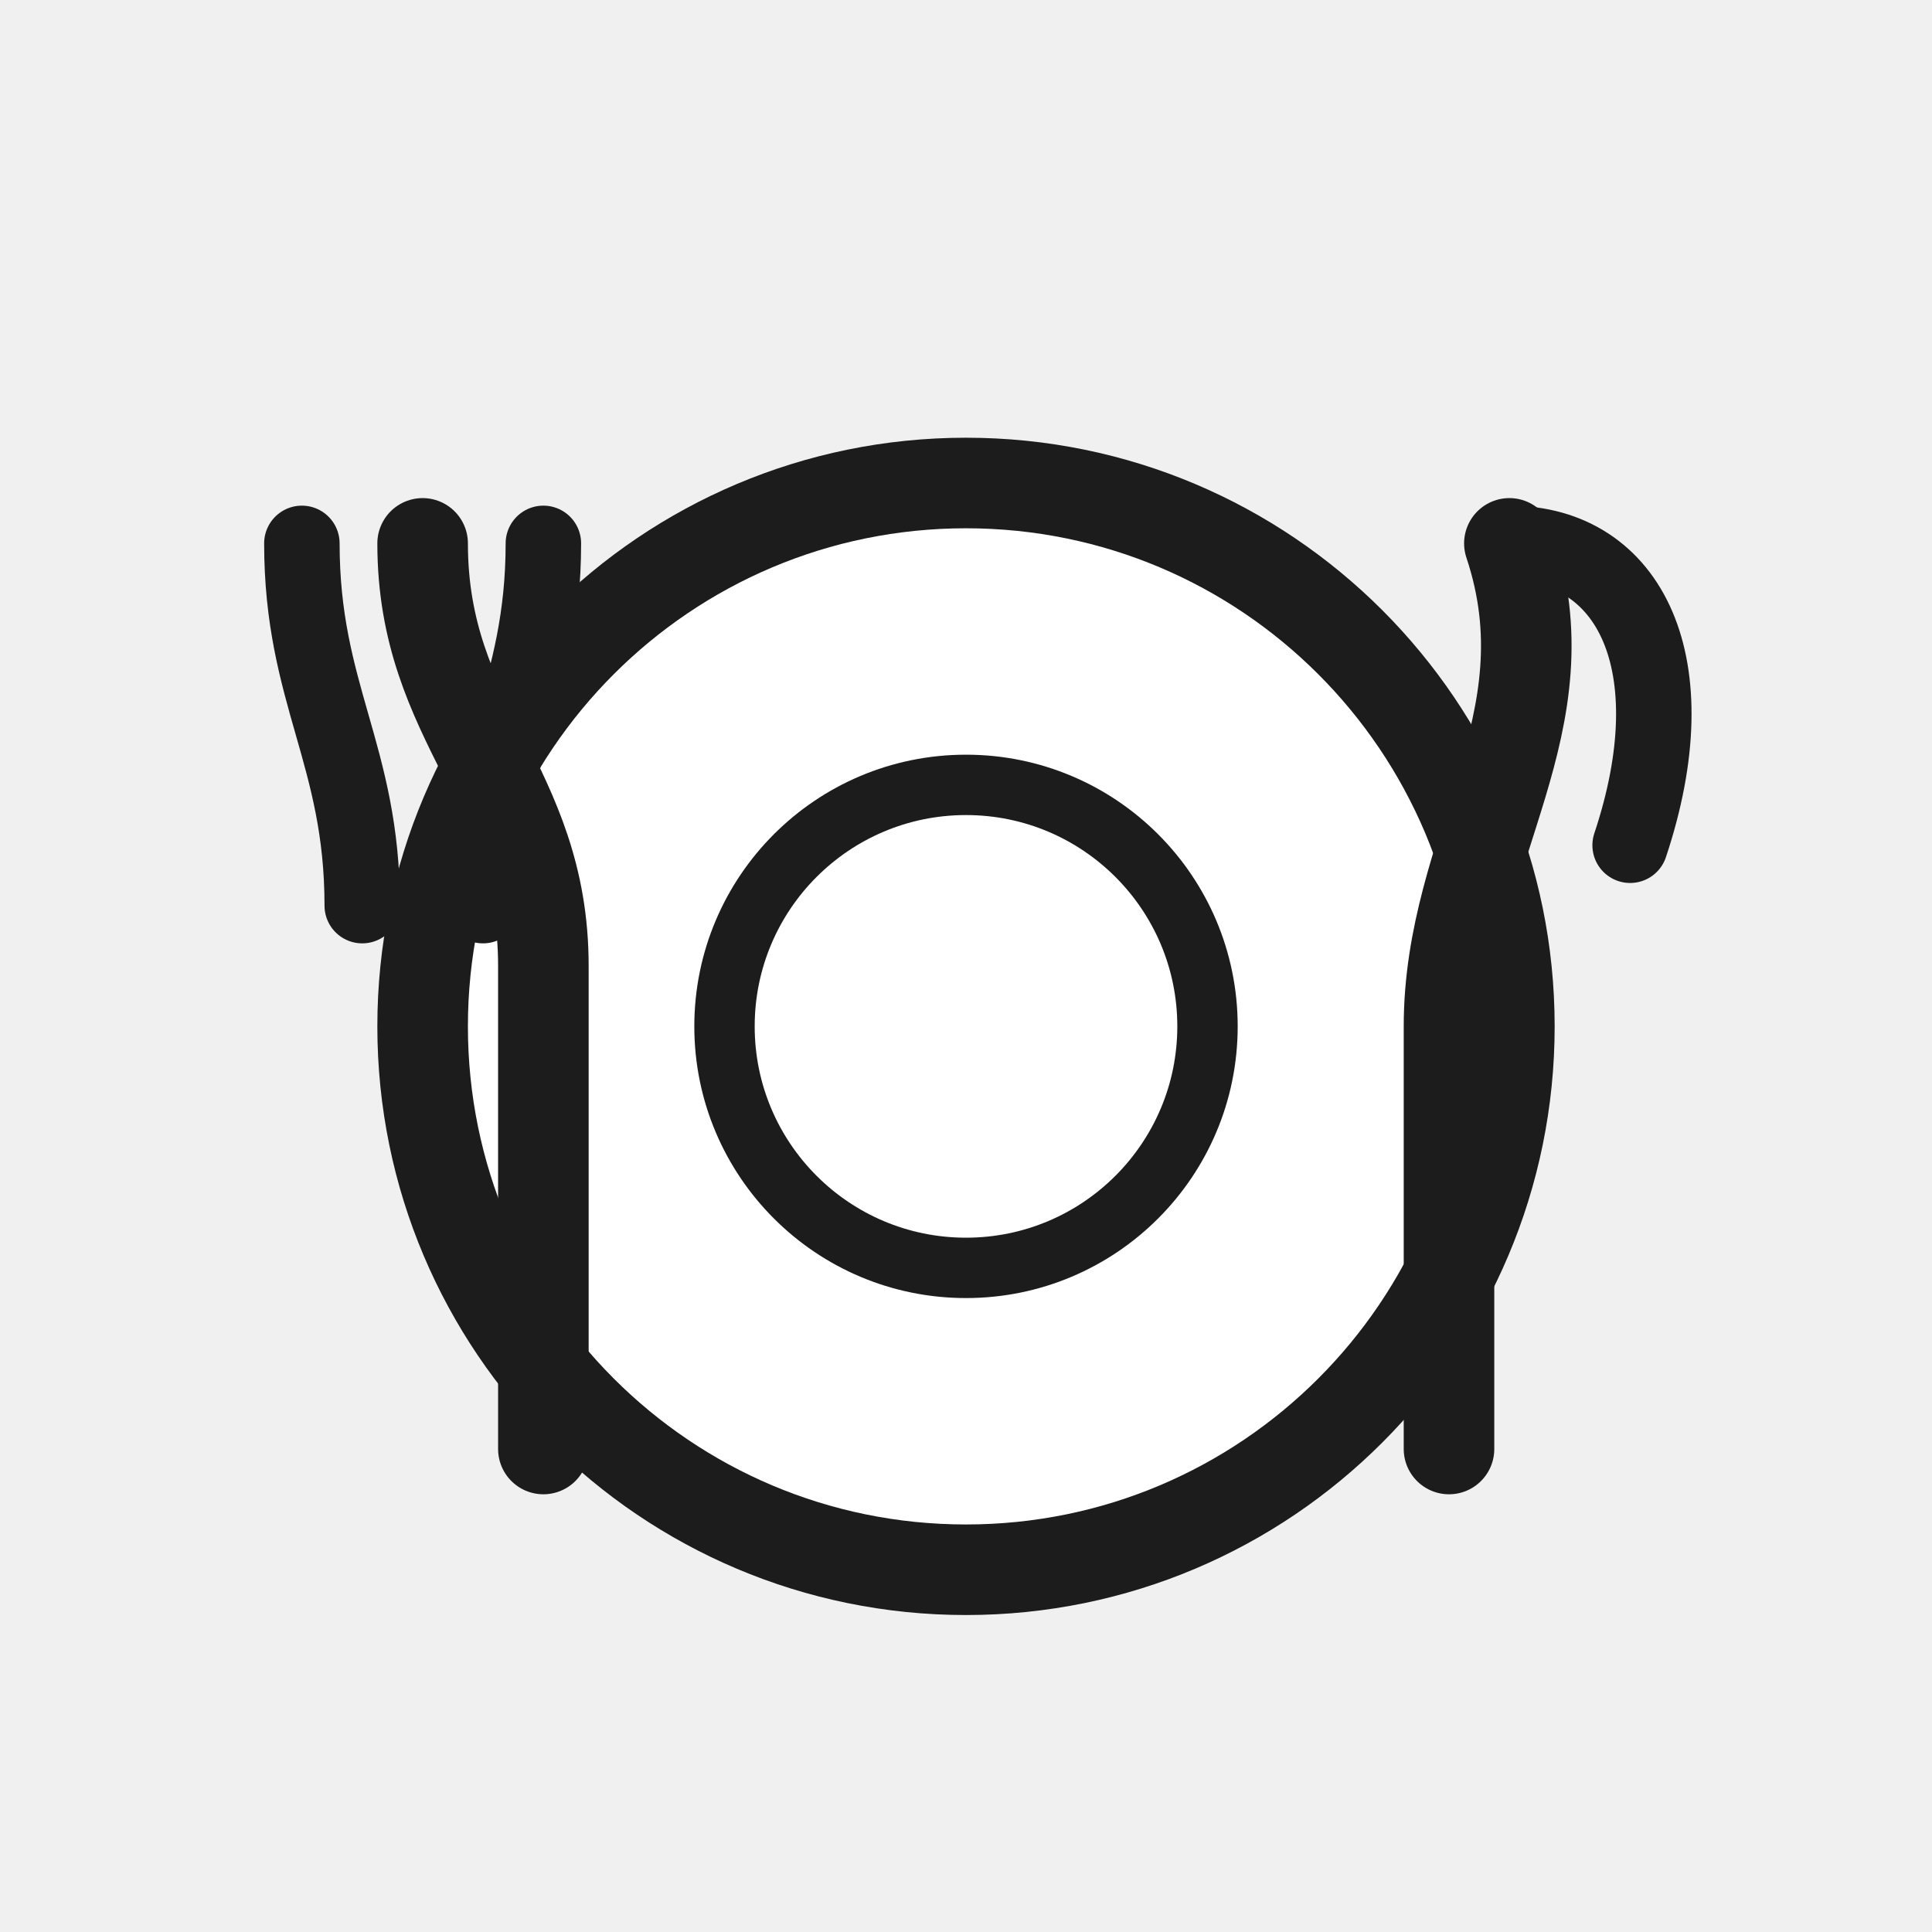
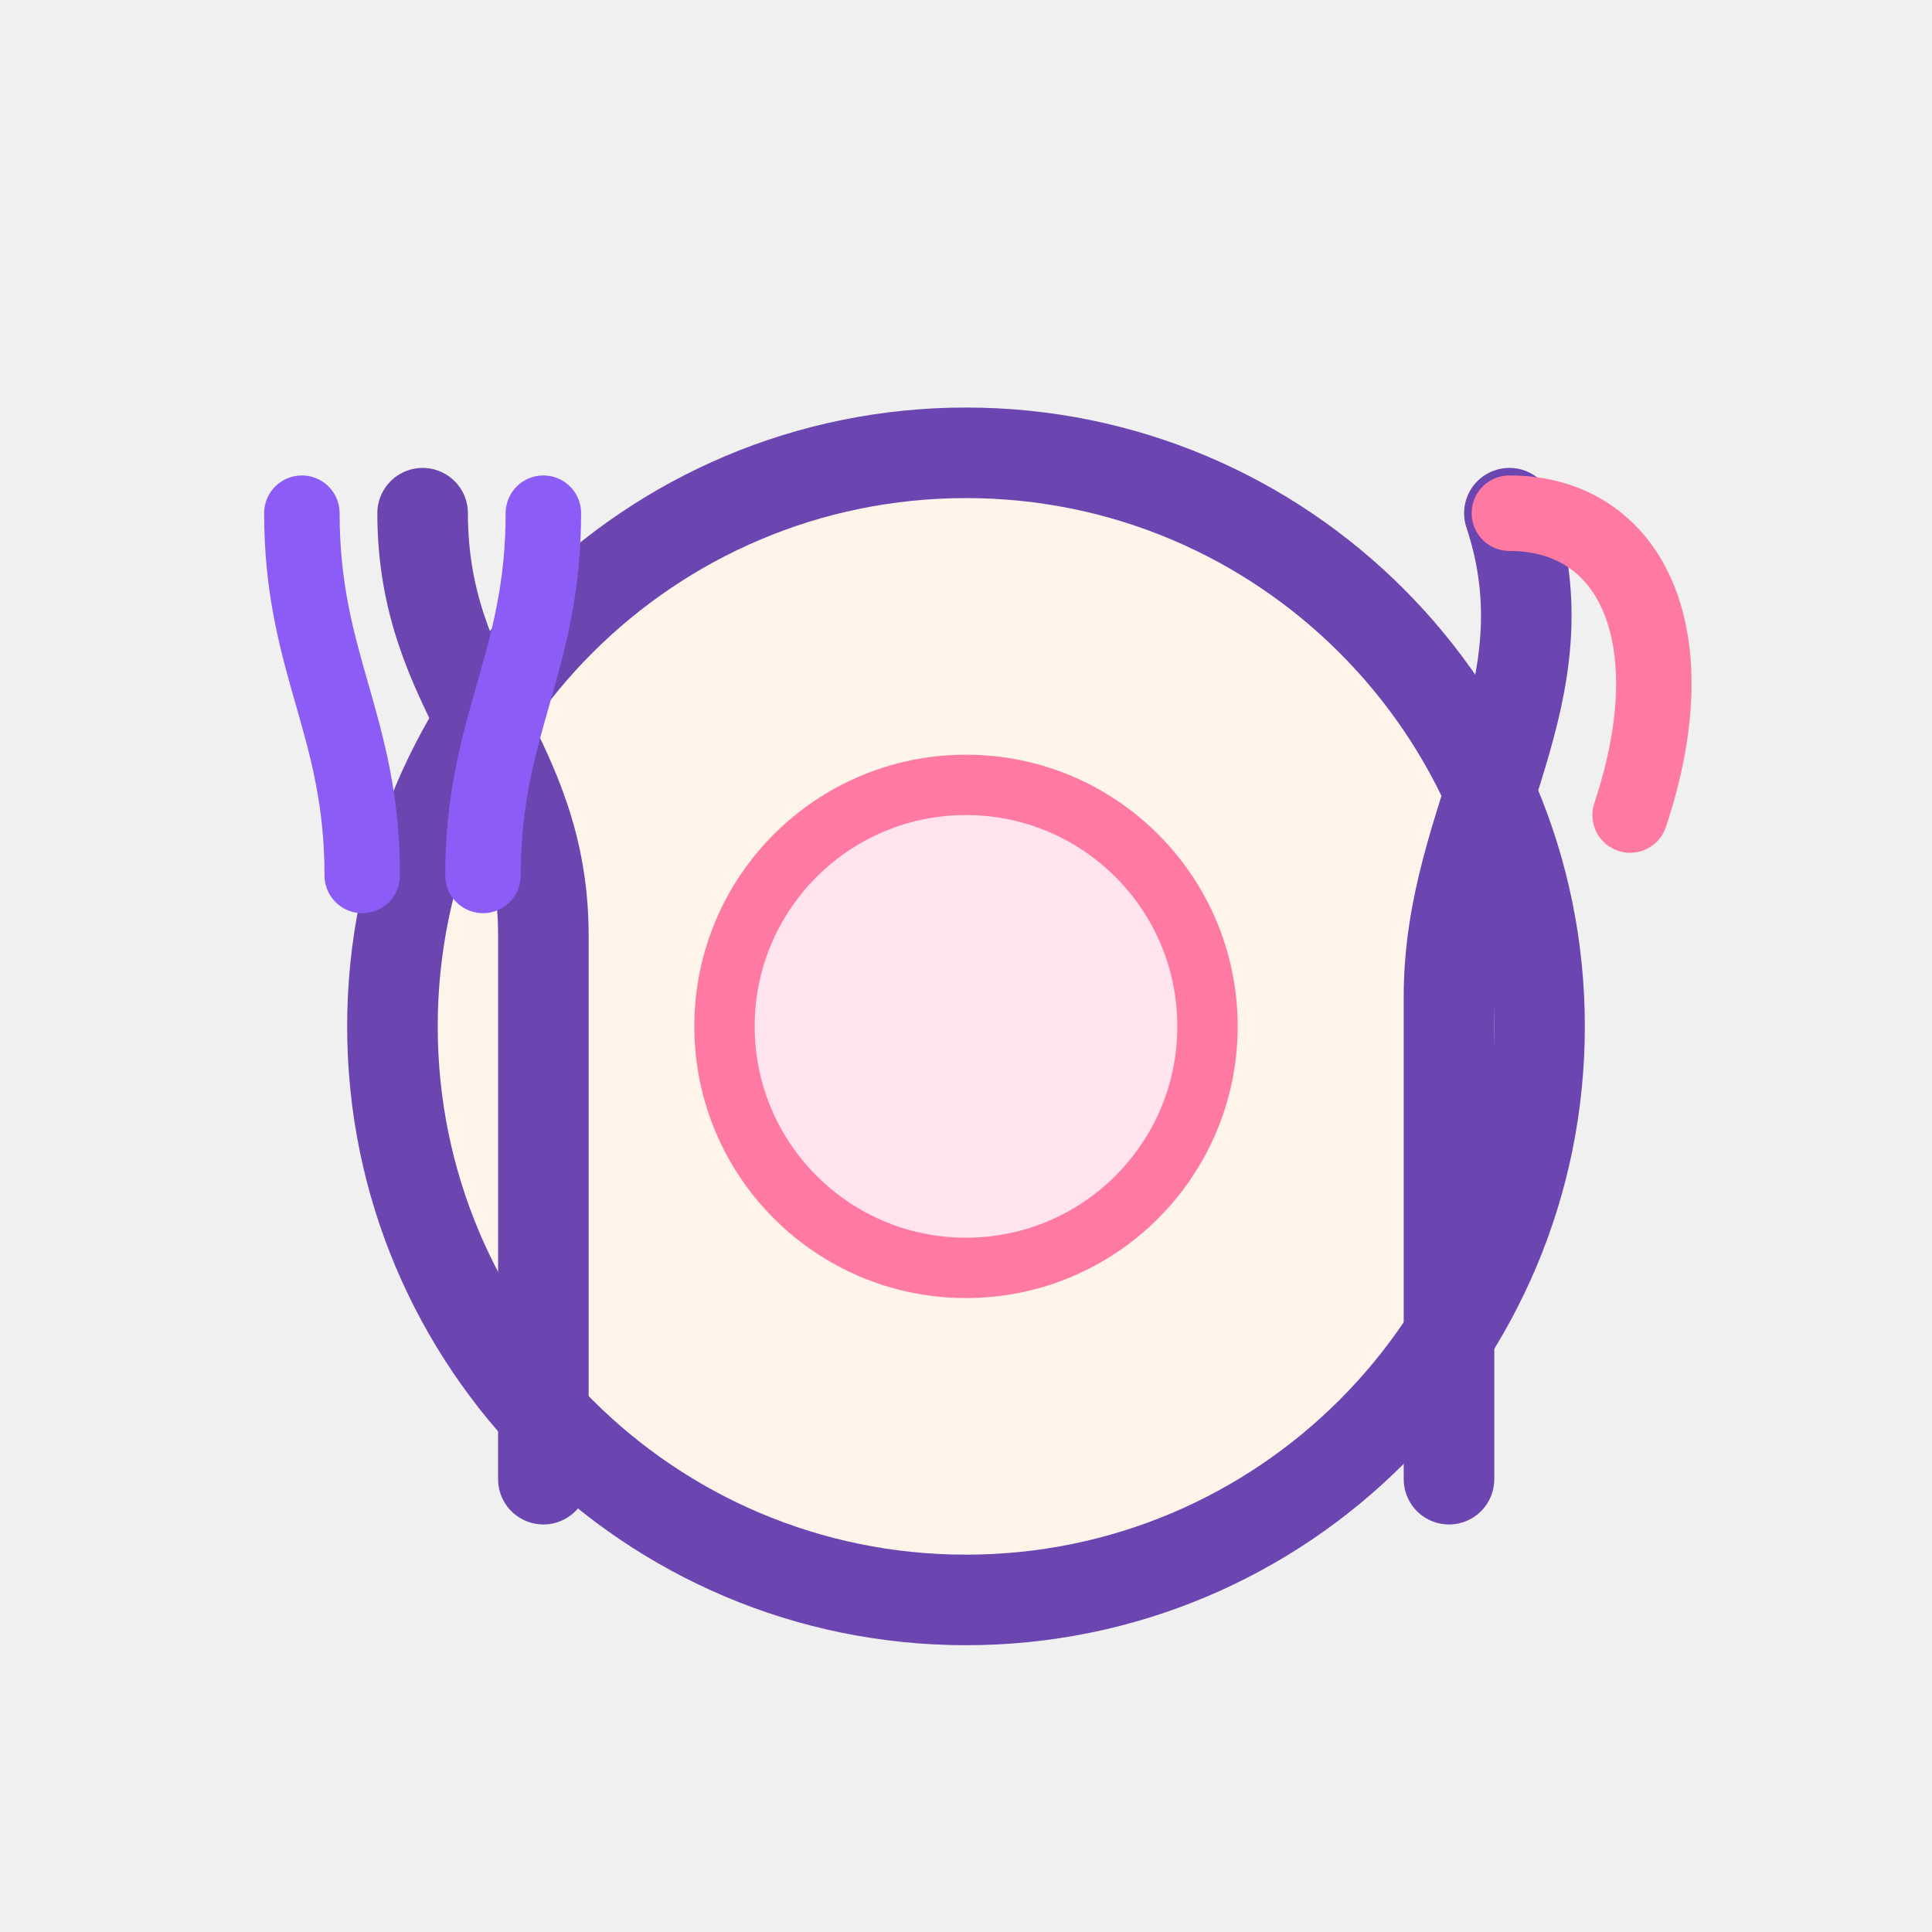
<svg xmlns="http://www.w3.org/2000/svg" viewBox="0 0 64 64" width="64" height="64">
-   <circle cx="32" cy="34" r="18" fill="#fff" stroke="#1c1c1c" stroke-width="3" />
-   <circle cx="32" cy="34" r="8" fill="none" stroke="#1c1c1c" stroke-width="2" />
-   <path d="M14 18c0 6 4 8 4 14V48" fill="none" stroke="#1c1c1c" stroke-width="3" stroke-linecap="round" />
-   <path d="M10 18c0 5 2 7 2 12" fill="none" stroke="#1c1c1c" stroke-width="2.5" stroke-linecap="round" />
-   <path d="M18 18c0 5-2 7-2 12" fill="none" stroke="#1c1c1c" stroke-width="2.5" stroke-linecap="round" />
-   <path d="M50 18c2 6-2 10-2 16v14" fill="none" stroke="#1c1c1c" stroke-width="3" stroke-linecap="round" />
-   <path d="M50 18c4 0 6 4 4 10" fill="none" stroke="#1c1c1c" stroke-width="2.5" stroke-linecap="round" />
+   <circle cx="32" cy="34" r="19" fill="#fff4ea" />
+   <circle cx="32" cy="34" r="19" fill="none" stroke="#6b46b0" stroke-width="3" />
+   <circle cx="32" cy="34" r="8" fill="#ffe4f0" stroke="#ff7aa2" stroke-width="2" />
+   <path d="M14 17c0 6 4 8 4 14v18" fill="none" stroke="#6b46b0" stroke-width="3" stroke-linecap="round" />
+   <path d="M10 17c0 5 2 7 2 12" fill="none" stroke="#8b5cf6" stroke-width="2.5" stroke-linecap="round" />
+   <path d="M18 17c0 5-2 7-2 12" fill="none" stroke="#8b5cf6" stroke-width="2.5" stroke-linecap="round" />
+   <path d="M50 17c2 6-2 10-2 16v16" fill="none" stroke="#6b46b0" stroke-width="3" stroke-linecap="round" />
+   <path d="M50 17c4 0 6 4 4 10" fill="none" stroke="#ff7aa2" stroke-width="2.5" stroke-linecap="round" />
</svg>
